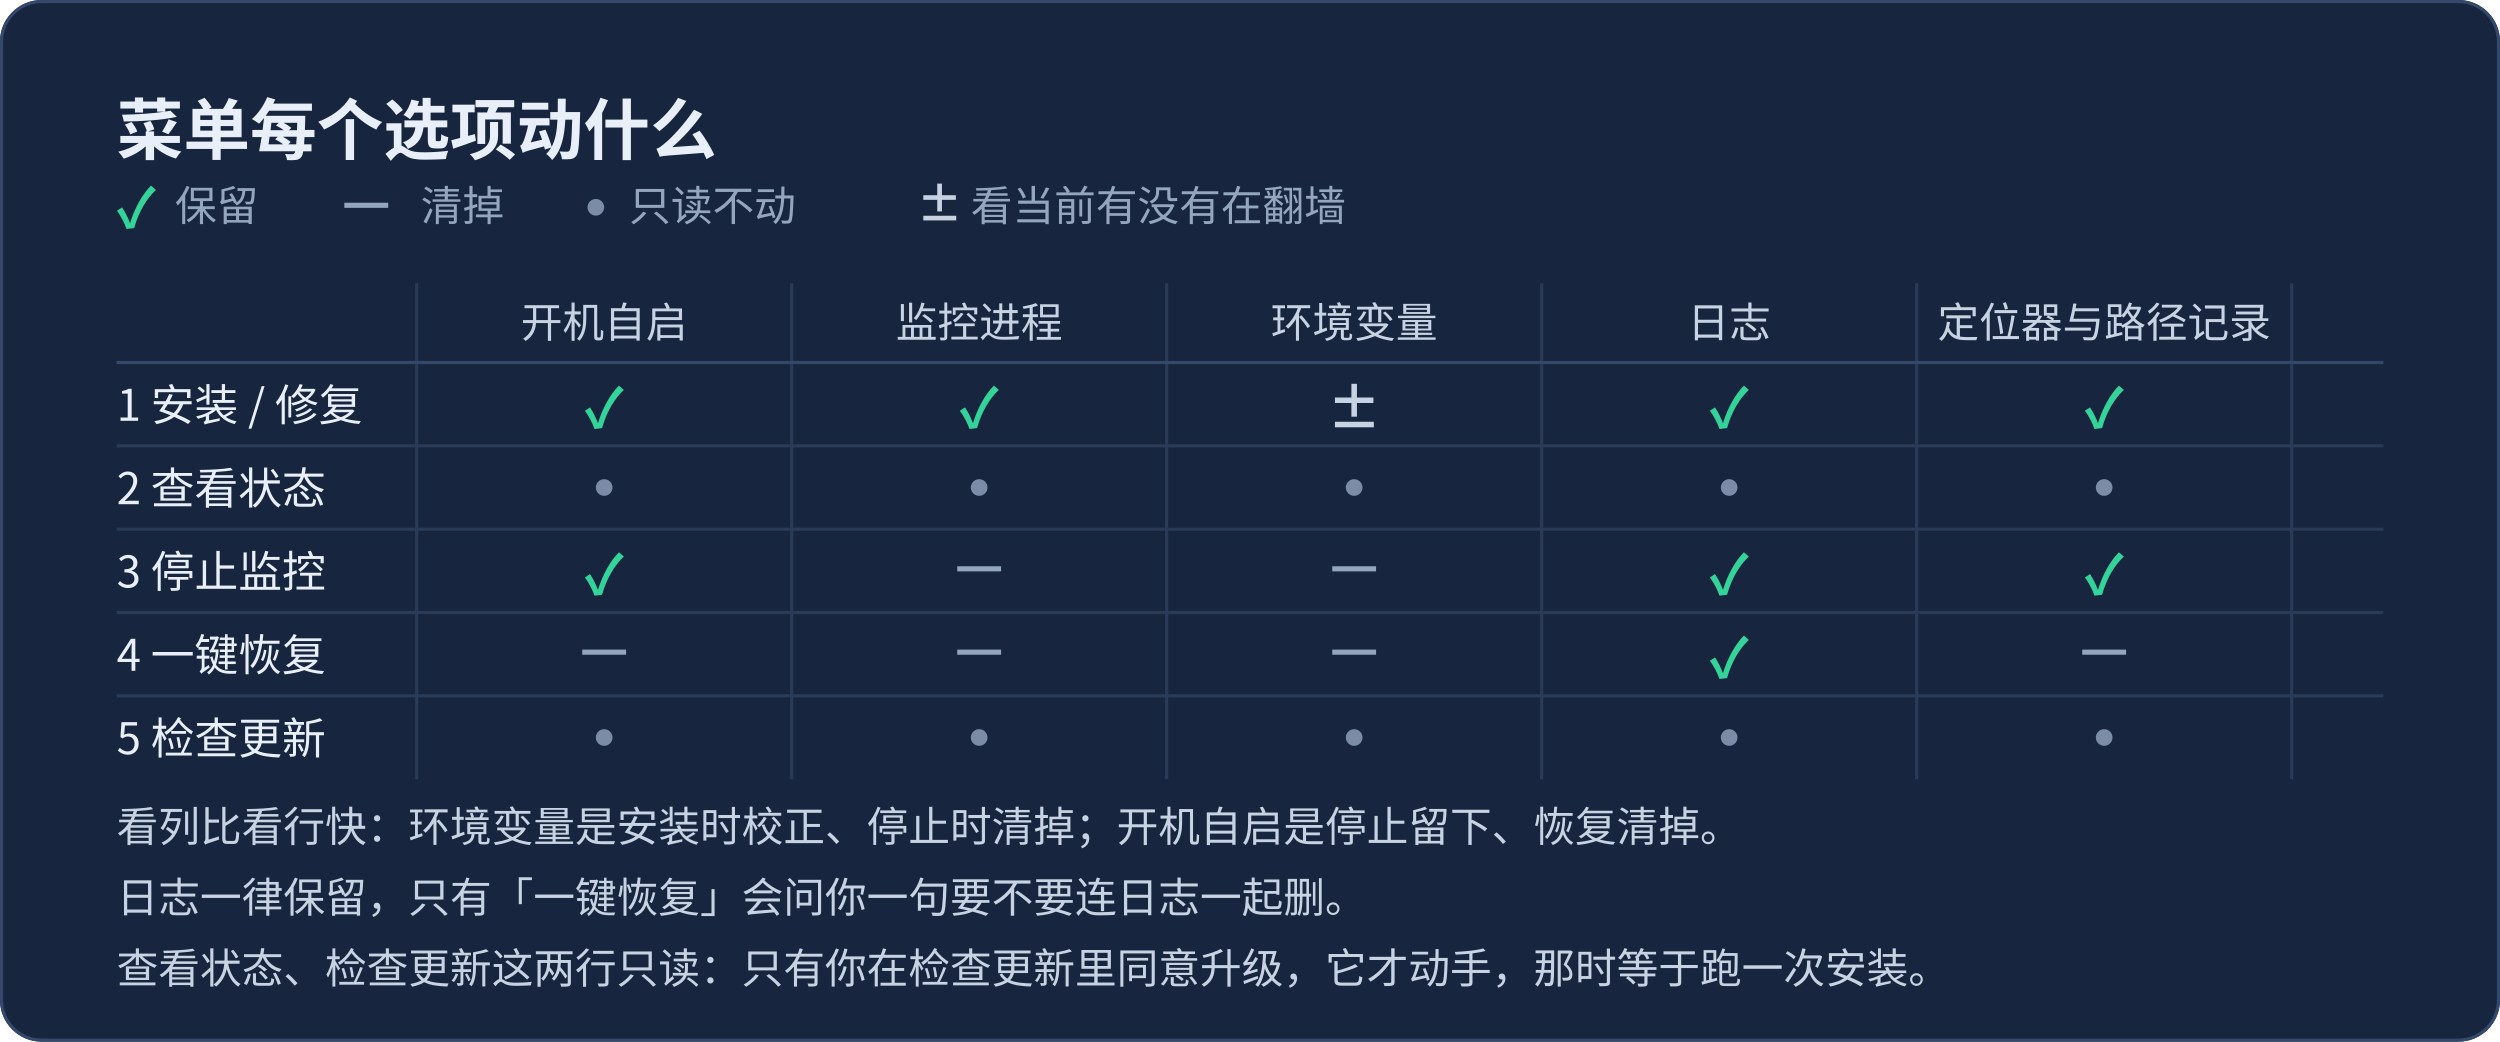
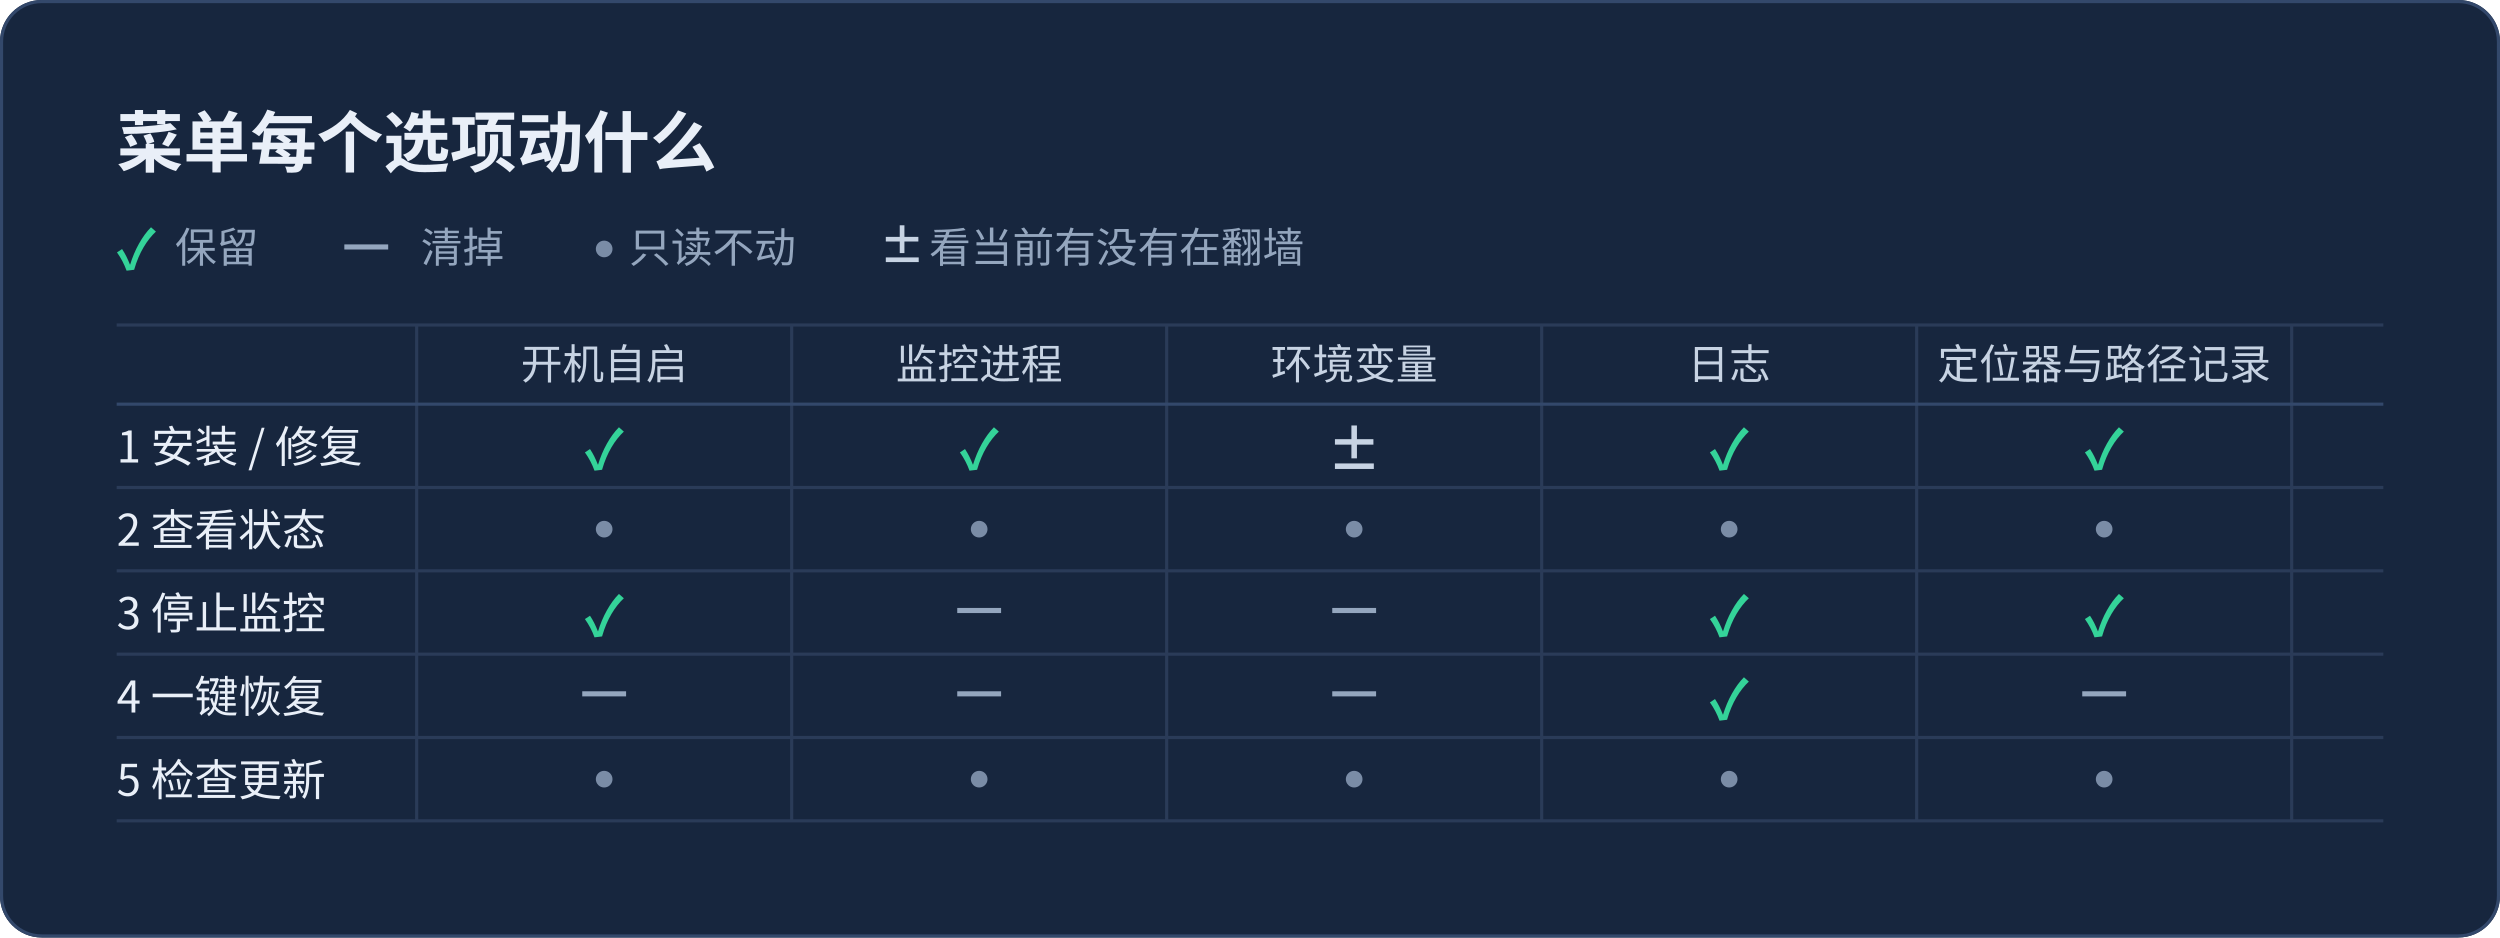
- <svg xmlns="http://www.w3.org/2000/svg" width="1200" height="500" viewBox="0 0 1200 500" role="img" aria-labelledby="buttonsTitle buttonsDesc" font-family="-apple-system, BlinkMacSystemFont, 'Segoe UI', 'PingFang SC', 'Microsoft YaHei', 'Noto Sans CJK SC', sans-serif">
-   <rect width="1200" height="500" rx="20" fill="#17263E" />
-   <rect x="0.75" y="0.75" width="1198.5" height="498.5" rx="19.25" fill="none" stroke="#33486B" stroke-width="1.5" />
+ <svg xmlns="http://www.w3.org/2000/svg" width="1200" height="450" viewBox="0 0 1200 450" role="img" aria-labelledby="buttonsTitle buttonsDesc" font-family="-apple-system, BlinkMacSystemFont, 'Segoe UI', 'PingFang SC', 'Microsoft YaHei', 'Noto Sans CJK SC', sans-serif">
+   <rect width="1200" height="450" rx="20" fill="#17263E" />
+   <rect x="0.75" y="0.75" width="1198.5" height="448.5" rx="19.25" fill="none" stroke="#33486B" stroke-width="1.5" />
  <g id="heading">
-     <text x="56" y="74" font-size="32" font-weight="700" fill="#E9EFF8">菜单每个选项动什么</text>
-     <text x="56" y="98" dominant-baseline="central" font-size="26" font-weight="700" fill="#34D399">✓</text>
-     <text x="84" y="106" font-size="20" fill="#94A6BE">保留</text>
-     <text x="164" y="106" font-size="26" font-weight="700" fill="#94A6BE">—</text>
-     <text x="202" y="106" font-size="20" fill="#94A6BE">清掉</text>
-     <circle cx="286" cy="99.5" r="4" fill="#7A8CA6" />
-     <text x="302" y="106" font-size="20" fill="#94A6BE">只读不动</text>
-     <text x="440" y="106" font-size="22" font-weight="700" fill="#C7D3E3">±</text>
-     <text x="466" y="106" font-size="20" fill="#94A6BE">看当前有没有在翻墙</text>
+     <text x="56" y="80" font-size="32" font-weight="700" fill="#E9EFF8">菜单每个选项动什么</text>
+     <text x="56" y="118" dominant-baseline="central" font-size="26" font-weight="700" fill="#34D399">✓</text>
+     <text x="84" y="126" font-size="20" fill="#94A6BE">保留</text>
+     <text x="164" y="126" font-size="26" font-weight="700" fill="#94A6BE">—</text>
+     <text x="202" y="126" font-size="20" fill="#94A6BE">清掉</text>
+     <circle cx="290" cy="119.5" r="4" fill="#7A8CA6" />
+     <text x="302" y="126" font-size="20" fill="#94A6BE">只读不动</text>
+     <text x="422" y="126" font-size="22" font-weight="700" fill="#C7D3E3">±</text>
+     <text x="446" y="126" font-size="20" fill="#94A6BE">看当前有没有在翻墙</text>
  </g>
  <g id="grid" fill="none" stroke-width="1.5">
-     <path d="M200 136V374M380 136V374M560 136V374M740 136V374M920 136V374M1100 136V374M56 214H1144M56 254H1144M56 294H1144M56 334H1144" stroke="#2A3B58" />
-     <path d="M56 174H1144" stroke="#33486B" />
+     <path d="M200 156V394M380 156V394M560 156V394M740 156V394M920 156V394M1100 156V394" stroke="#2A3B58" />
+     <path d="M56 156H1144M56 394H1144M56 234H1144M56 274H1144M56 314H1144M56 354H1144" stroke="#2A3B58" />
+     <path d="M56 194H1144" stroke="#33486B" />
  </g>
  <g id="column-labels" font-size="20" fill="#C7D3E3" text-anchor="middle">
-     <text x="290" y="162">开机自启</text>
-     <text x="470" y="162">监控进程</text>
-     <text x="650" y="162">环境变量</text>
-     <text x="830" y="162">日志</text>
-     <text x="1010" y="162">定位器与路径记录</text>
+     <text x="290" y="182">开机自启</text>
+     <text x="470" y="182">监控进程</text>
+     <text x="650" y="182">环境变量</text>
+     <text x="830" y="182">日志</text>
+     <text x="1010" y="182">定位器与路径记录</text>
  </g>
  <g id="row-labels" font-size="21" fill="#E9EFF8">
-     <text x="56" y="202">1 安装 / 修复</text>
-     <text x="56" y="242">2 查看状态</text>
-     <text x="56" y="282">3 停止监控</text>
-     <text x="56" y="322">4 一键恢复</text>
-     <text x="56" y="362">5 检查更新</text>
+     <text x="56" y="222">1 安装 / 修复</text>
+     <text x="56" y="262">2 查看状态</text>
+     <text x="56" y="302">3 停止监控</text>
+     <text x="56" y="342">4 一键恢复</text>
+     <text x="56" y="382">5 检查更新</text>
  </g>
  <g id="kept" font-size="26" font-weight="700" fill="#34D399" text-anchor="middle">
-     <text x="290" y="194" dominant-baseline="central">✓</text>
-     <text x="470" y="194" dominant-baseline="central">✓</text>
-     <text x="830" y="194" dominant-baseline="central">✓</text>
-     <text x="1010" y="194" dominant-baseline="central">✓</text>
-     <text x="290" y="274" dominant-baseline="central">✓</text>
-     <text x="830" y="274" dominant-baseline="central">✓</text>
-     <text x="1010" y="274" dominant-baseline="central">✓</text>
-     <text x="830" y="314" dominant-baseline="central">✓</text>
+     <text x="290" y="214" dominant-baseline="central">✓</text>
+     <text x="470" y="214" dominant-baseline="central">✓</text>
+     <text x="830" y="214" dominant-baseline="central">✓</text>
+     <text x="1010" y="214" dominant-baseline="central">✓</text>
+     <text x="290" y="294" dominant-baseline="central">✓</text>
+     <text x="830" y="294" dominant-baseline="central">✓</text>
+     <text x="1010" y="294" dominant-baseline="central">✓</text>
+     <text x="830" y="334" dominant-baseline="central">✓</text>
  </g>
  <g id="by-state" font-size="26" font-weight="700" fill="#C7D3E3" text-anchor="middle">
-     <text x="650" y="194" dominant-baseline="central">±</text>
+     <text x="650" y="214" dominant-baseline="central">±</text>
  </g>
  <g id="cleared" font-size="26" font-weight="700" fill="#94A6BE" text-anchor="middle">
-     <text x="470" y="280.5">—</text>
-     <text x="650" y="280.5">—</text>
-     <text x="290" y="320.5">—</text>
-     <text x="470" y="320.5">—</text>
-     <text x="650" y="320.5">—</text>
-     <text x="1010" y="320.5">—</text>
+     <text x="470" y="300.5">—</text>
+     <text x="650" y="300.5">—</text>
+     <text x="290" y="340.5">—</text>
+     <text x="470" y="340.5">—</text>
+     <text x="650" y="340.5">—</text>
+     <text x="1010" y="340.5">—</text>
  </g>
  <g id="read-only" fill="#7A8CA6">
-     <circle cx="290" cy="234" r="4" />
-     <circle cx="470" cy="234" r="4" />
-     <circle cx="650" cy="234" r="4" />
-     <circle cx="830" cy="234" r="4" />
-     <circle cx="1010" cy="234" r="4" />
-     <circle cx="290" cy="354" r="4" />
-     <circle cx="470" cy="354" r="4" />
-     <circle cx="650" cy="354" r="4" />
-     <circle cx="830" cy="354" r="4" />
-     <circle cx="1010" cy="354" r="4" />
+     <circle cx="290" cy="254" r="4" />
+     <circle cx="470" cy="254" r="4" />
+     <circle cx="650" cy="254" r="4" />
+     <circle cx="830" cy="254" r="4" />
+     <circle cx="1010" cy="254" r="4" />
+     <circle cx="290" cy="374" r="4" />
+     <circle cx="470" cy="374" r="4" />
+     <circle cx="650" cy="374" r="4" />
+     <circle cx="830" cy="374" r="4" />
+     <circle cx="1010" cy="374" r="4" />
  </g>
-   <text x="56" y="404" font-size="20" fill="#C7D3E3">看列比看行快：环境变量是安装时校正、停止时清掉；开机自启是停止留下、恢复清掉。</text>
-   <text x="56" y="438" font-size="20" fill="#C7D3E3">日志一律保留，只有「一键恢复」会问你一句要不要连日志一起删。</text>
-   <text x="56" y="472" font-size="20" fill="#C7D3E3">查看状态、检查更新这两行只读：只有你在检查更新里同意升级，它才动手，那时等于跑一次安装。</text>
</svg>
